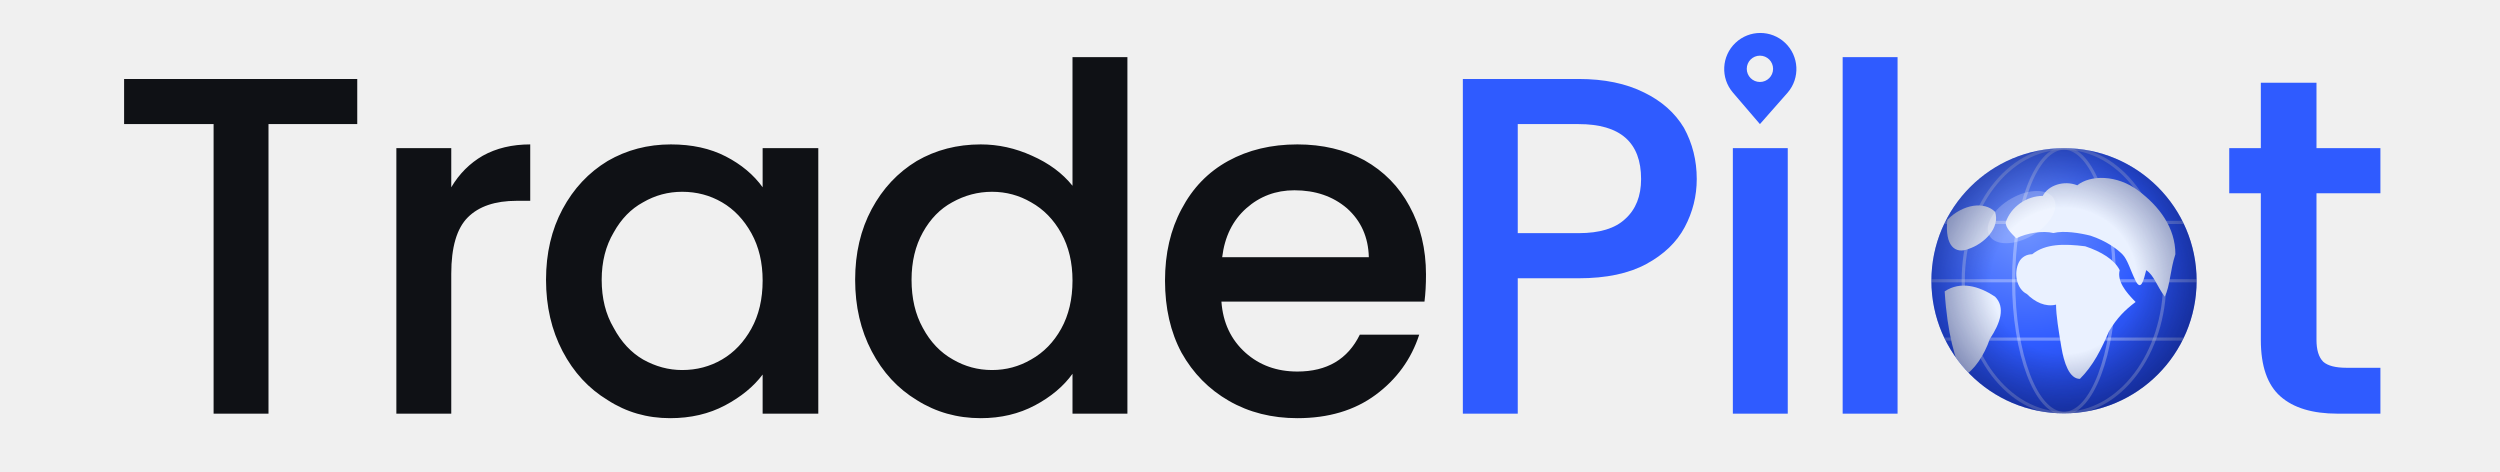
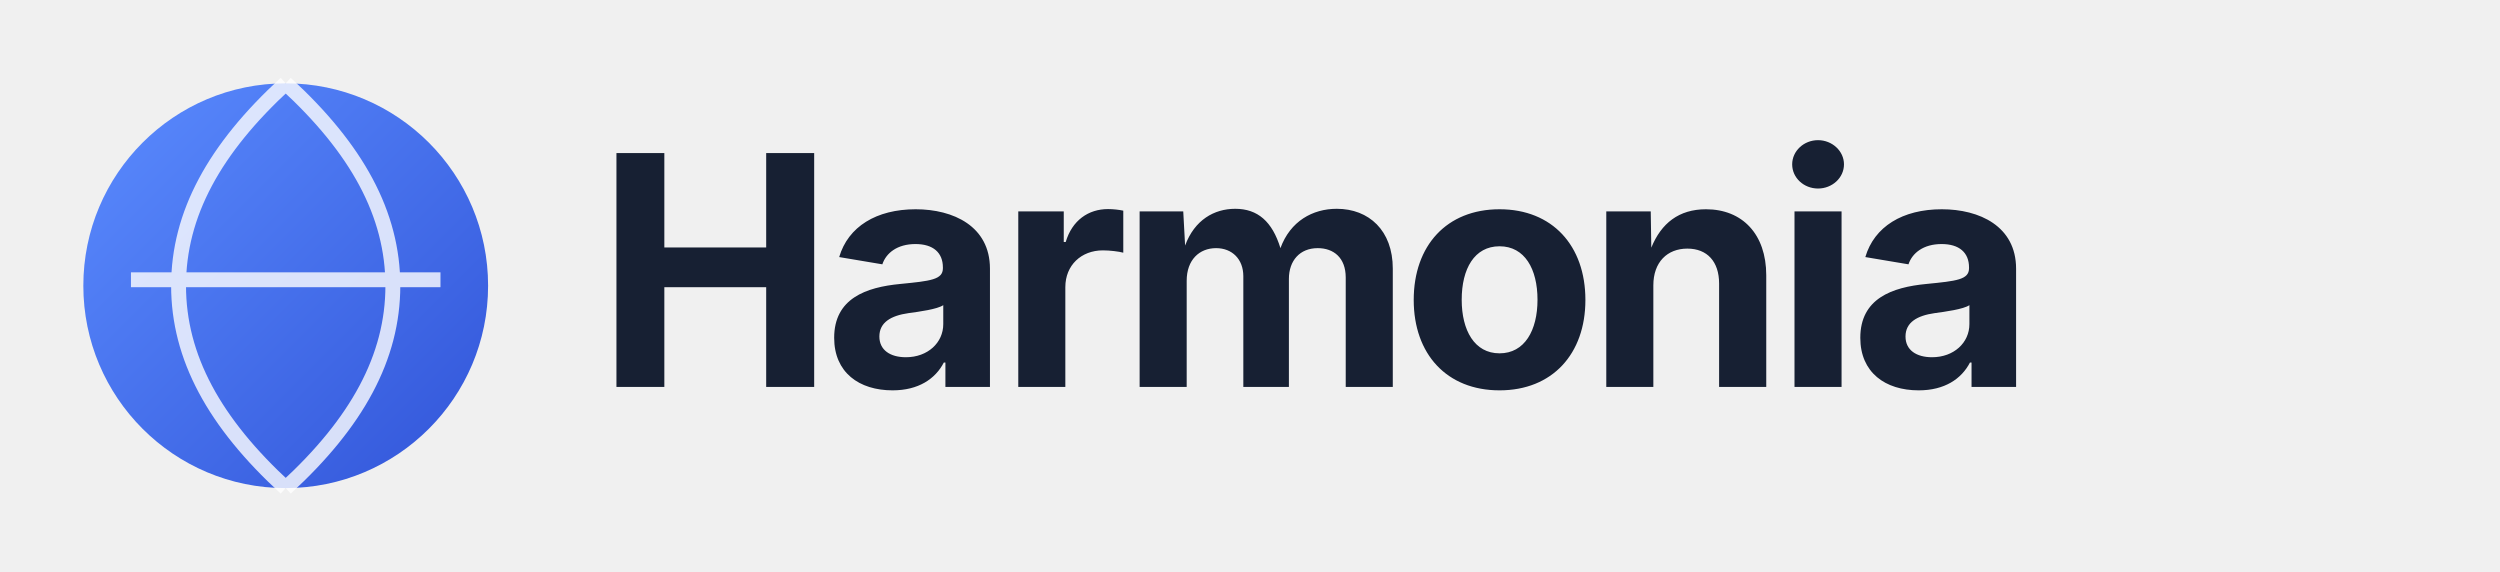
- <svg xmlns="http://www.w3.org/2000/svg" viewBox="0 3 332.4 62.7" width="997.2" height="188.1" role="img" aria-label="TradePilot">
-   <path fill="#0F1115" d="M47.5 13.5V19.5H35.7V58H28.4V19.5H16.5V13.5ZM70.5 22.2V29.7H68.7Q64.4 29.7 62.2 31.9Q60 34.1 60 39.4V58H52.7V22.7H60V27.9Q61.6 25.2 64.2 23.7Q66.9 22.2 70.5 22.2ZM89.2 22.2Q93.4 22.2 96.5 23.8Q99.6 25.4 101.4 27.9V22.7H108.8V58H101.4V52.8Q99.6 55.2 96.4 56.9Q93.2 58.6 89.1 58.6Q84.5 58.6 80.8 56.2Q77 53.9 74.8 49.7Q72.6 45.5 72.6 40.2Q72.6 34.9 74.8 30.8Q77 26.7 80.8 24.4Q84.6 22.2 89.2 22.2ZM90.7 28.5Q87.9 28.5 85.5 29.9Q83.1 31.2 81.6 33.9Q80 36.6 80 40.2Q80 43.9 81.6 46.6Q83.1 49.4 85.5 50.8Q88 52.2 90.7 52.2Q93.6 52.2 96 50.8Q98.4 49.4 99.9 46.7Q101.4 44 101.4 40.3Q101.4 36.7 99.9 34Q98.4 31.3 96 29.9Q93.6 28.5 90.7 28.5ZM130.4 22.2Q133.9 22.2 137.2 23.7Q140.6 25.2 142.6 27.7V10.6H149.9V58H142.6V52.7Q140.8 55.2 137.6 56.9Q134.4 58.6 130.4 58.6Q125.7 58.6 121.9 56.2Q118.1 53.9 115.9 49.7Q113.7 45.5 113.7 40.2Q113.7 34.9 115.9 30.8Q118.1 26.7 121.9 24.4Q125.7 22.2 130.4 22.2ZM131.9 28.5Q129.1 28.5 126.6 29.9Q124.2 31.2 122.7 33.9Q121.2 36.6 121.2 40.2Q121.2 43.9 122.7 46.6Q124.2 49.4 126.7 50.8Q129.1 52.2 131.9 52.2Q134.7 52.2 137.1 50.8Q139.6 49.4 141.1 46.7Q142.6 44 142.6 40.3Q142.6 36.7 141.1 34Q139.6 31.3 137.1 29.9Q134.7 28.5 131.9 28.5ZM189.4 43.1H162.4Q162.7 47.3 165.6 49.9Q168.4 52.4 172.5 52.4Q178.4 52.4 180.8 47.5H188.7Q187.1 52.4 182.9 55.5Q178.7 58.6 172.5 58.6Q167.4 58.6 163.4 56.3Q159.4 54 157.1 49.9Q154.9 45.8 154.9 40.3Q154.9 34.9 157.1 30.8Q159.3 26.6 163.3 24.4Q167.3 22.2 172.5 22.2Q177.5 22.2 181.4 24.3Q185.3 26.5 187.4 30.4Q189.6 34.4 189.6 39.5Q189.6 41.5 189.4 43.1ZM182 37.2Q181.9 33.2 179.1 30.7Q176.3 28.3 172.1 28.3Q168.4 28.3 165.7 30.7Q163 33.1 162.5 37.2Z" />
-   <path fill="#2F5BFF" d="M209.9 40H201.8V58H194.5V13.5H209.9Q215 13.5 218.6 15.3Q222.1 17 223.9 20Q225.6 23.1 225.6 26.8Q225.6 30.2 224 33.2Q222.4 36.2 218.9 38.1Q215.4 40 209.9 40ZM218.2 26.8Q218.2 19.5 209.9 19.5H201.8V34H209.9Q214.1 34 216.1 32.1Q218.2 30.2 218.2 26.8ZM237.7 22.7V58H230.4V22.7ZM252.3 10.6V58H245V10.6ZM308 28.7V48.2Q308 50.2 308.9 51.1Q309.8 51.9 312 51.9H316.5V58H310.8Q305.8 58 303.2 55.7Q300.6 53.4 300.6 48.2V28.7H296.4V22.7H300.6V14H308V22.7H316.5V28.7ZM234 19.5L230.4 15.3A4.8 4.8 0 1 1 237.7 15.3ZM234 13.9a1.7 1.7 0 1 0 0 -3.5a1.7 1.7 0 1 0 0 3.5Z" />
-   <g transform="translate(256.8 22.7) scale(0.3526)">
-     <defs>
-       <radialGradient id="gb" cx="36%" cy="30%" r="80%">
-         <stop offset="0" stop-color="#6F93FF" />
-         <stop offset=".55" stop-color="#2F5BFF" />
-         <stop offset="1" stop-color="#1A38BD" />
-       </radialGradient>
-       <radialGradient id="gs" cx="50%" cy="50%" r="50%">
-         <stop offset=".55" stop-color="#0B1A66" stop-opacity="0" />
-         <stop offset="1" stop-color="#0B1A66" stop-opacity=".45" />
-       </radialGradient>
-       <clipPath id="gc">
-         <circle cx="50" cy="50" r="50" />
-       </clipPath>
-     </defs>
-     <g clip-path="url(#gc)">
-       <circle cx="50" cy="50" r="50" fill="url(#gb)" />
-       <g fill="none" stroke="#fff" stroke-opacity=".32" stroke-width="1.2">
-         <ellipse cx="50" cy="50" rx="19" ry="50" />
-         <ellipse cx="50" cy="50" rx="38" ry="50" />
-         <path d="M0 50H100M4 28H96M4 72H96" />
-       </g>
-       <g fill="#EAF1FF">
-         <path d="M6 27C12 21 20 20 24 24C26 30 20 36 14 38C9 40 5 37 6 27Z" />
-         <path d="M5 54C11 50 18 52 24 56C28 60 26 66 22 72C20 78 16 84 12 86C9 80 6 70 5 54Z" />
-         <path d="M28 28C30 22 36 18 42 18C44 14 50 12 55 14C60 10 70 10 78 16C86 22 92 30 92 40C90 46 90 52 88 56C85 52 84 48 81 46C80 50 79 54 77 50C75 46 74 42 72 40C70 38 66 35 60 33C56 32 50 31 46 32C42 31 36 32 32 34C30 32 28 30 28 28Z" />
-         <path d="M38 40C43 36 50 36 58 37C64 39 69 42 71 46C70 50 73 54 77 58C73 61 70 64 67 69C64 76 61 82 56 87C52 87 50 81 49 75C48 69 47 63 47 59C43 60 39 58 36 55C32 53 31 47 33 43C34 41 36 40 38 40Z" />
-       </g>
-       <circle cx="50" cy="50" r="50" fill="url(#gs)" />
-       <ellipse cx="34" cy="26" rx="14" ry="8" fill="#fff" fill-opacity=".22" transform="rotate(-30 34 26)" />
-     </g>
-   </g>
+ <svg xmlns="http://www.w3.org/2000/svg" viewBox="0 0 420 96" role="img" aria-label="Harmonia">
+   <defs>
+     <linearGradient id="h" x1="0" y1="0" x2="1" y2="1">
+       <stop offset="0" stop-color="#5b8cff" />
+       <stop offset="1" stop-color="#3154d8" />
+     </linearGradient>
+   </defs>
+   <circle cx="48" cy="48" r="34" fill="url(#h)" />
+   <path d="M22 47h52M48 14c-12 11-18 22-18 34s6 23 18 34M48 14c12 11 18 22 18 34S60 71 48 82" fill="none" stroke="#fff" stroke-width="2.5" opacity=".8" />
+   <text x="100" y="65" font-family="Inter,Arial,sans-serif" font-size="54" font-weight="650" letter-spacing="-2" fill="#172033">Harmonia</text>
</svg>
